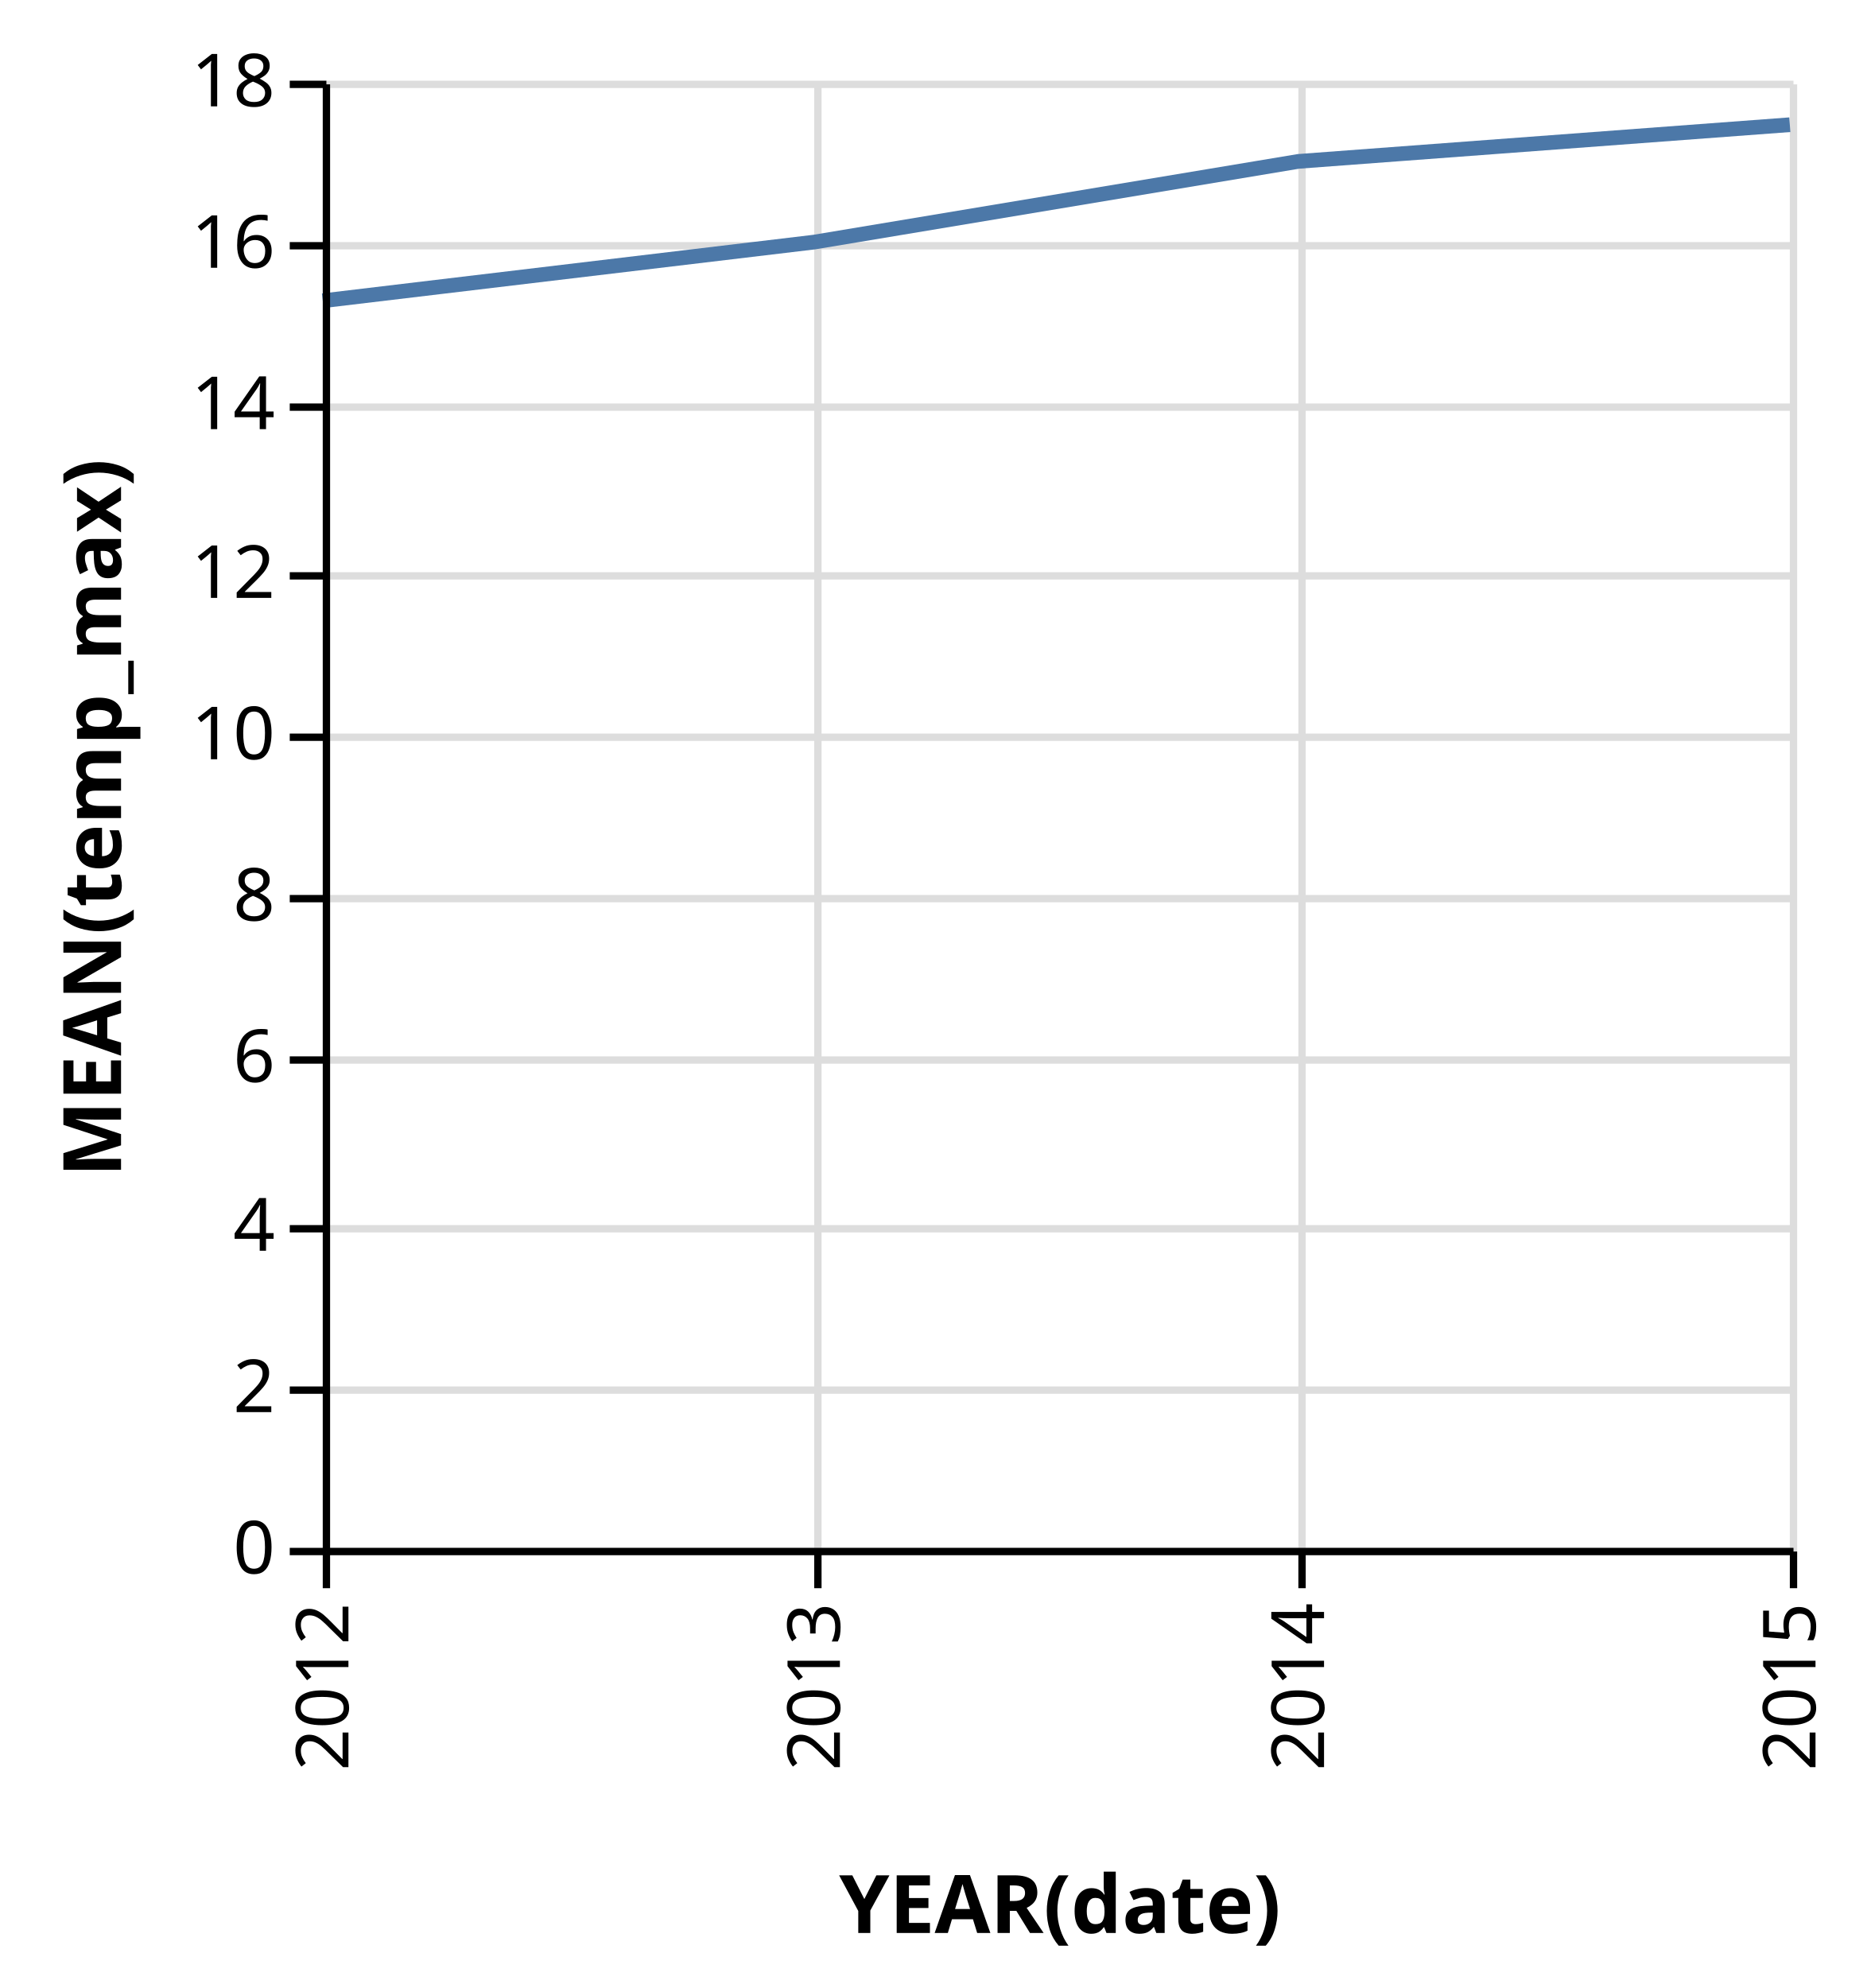
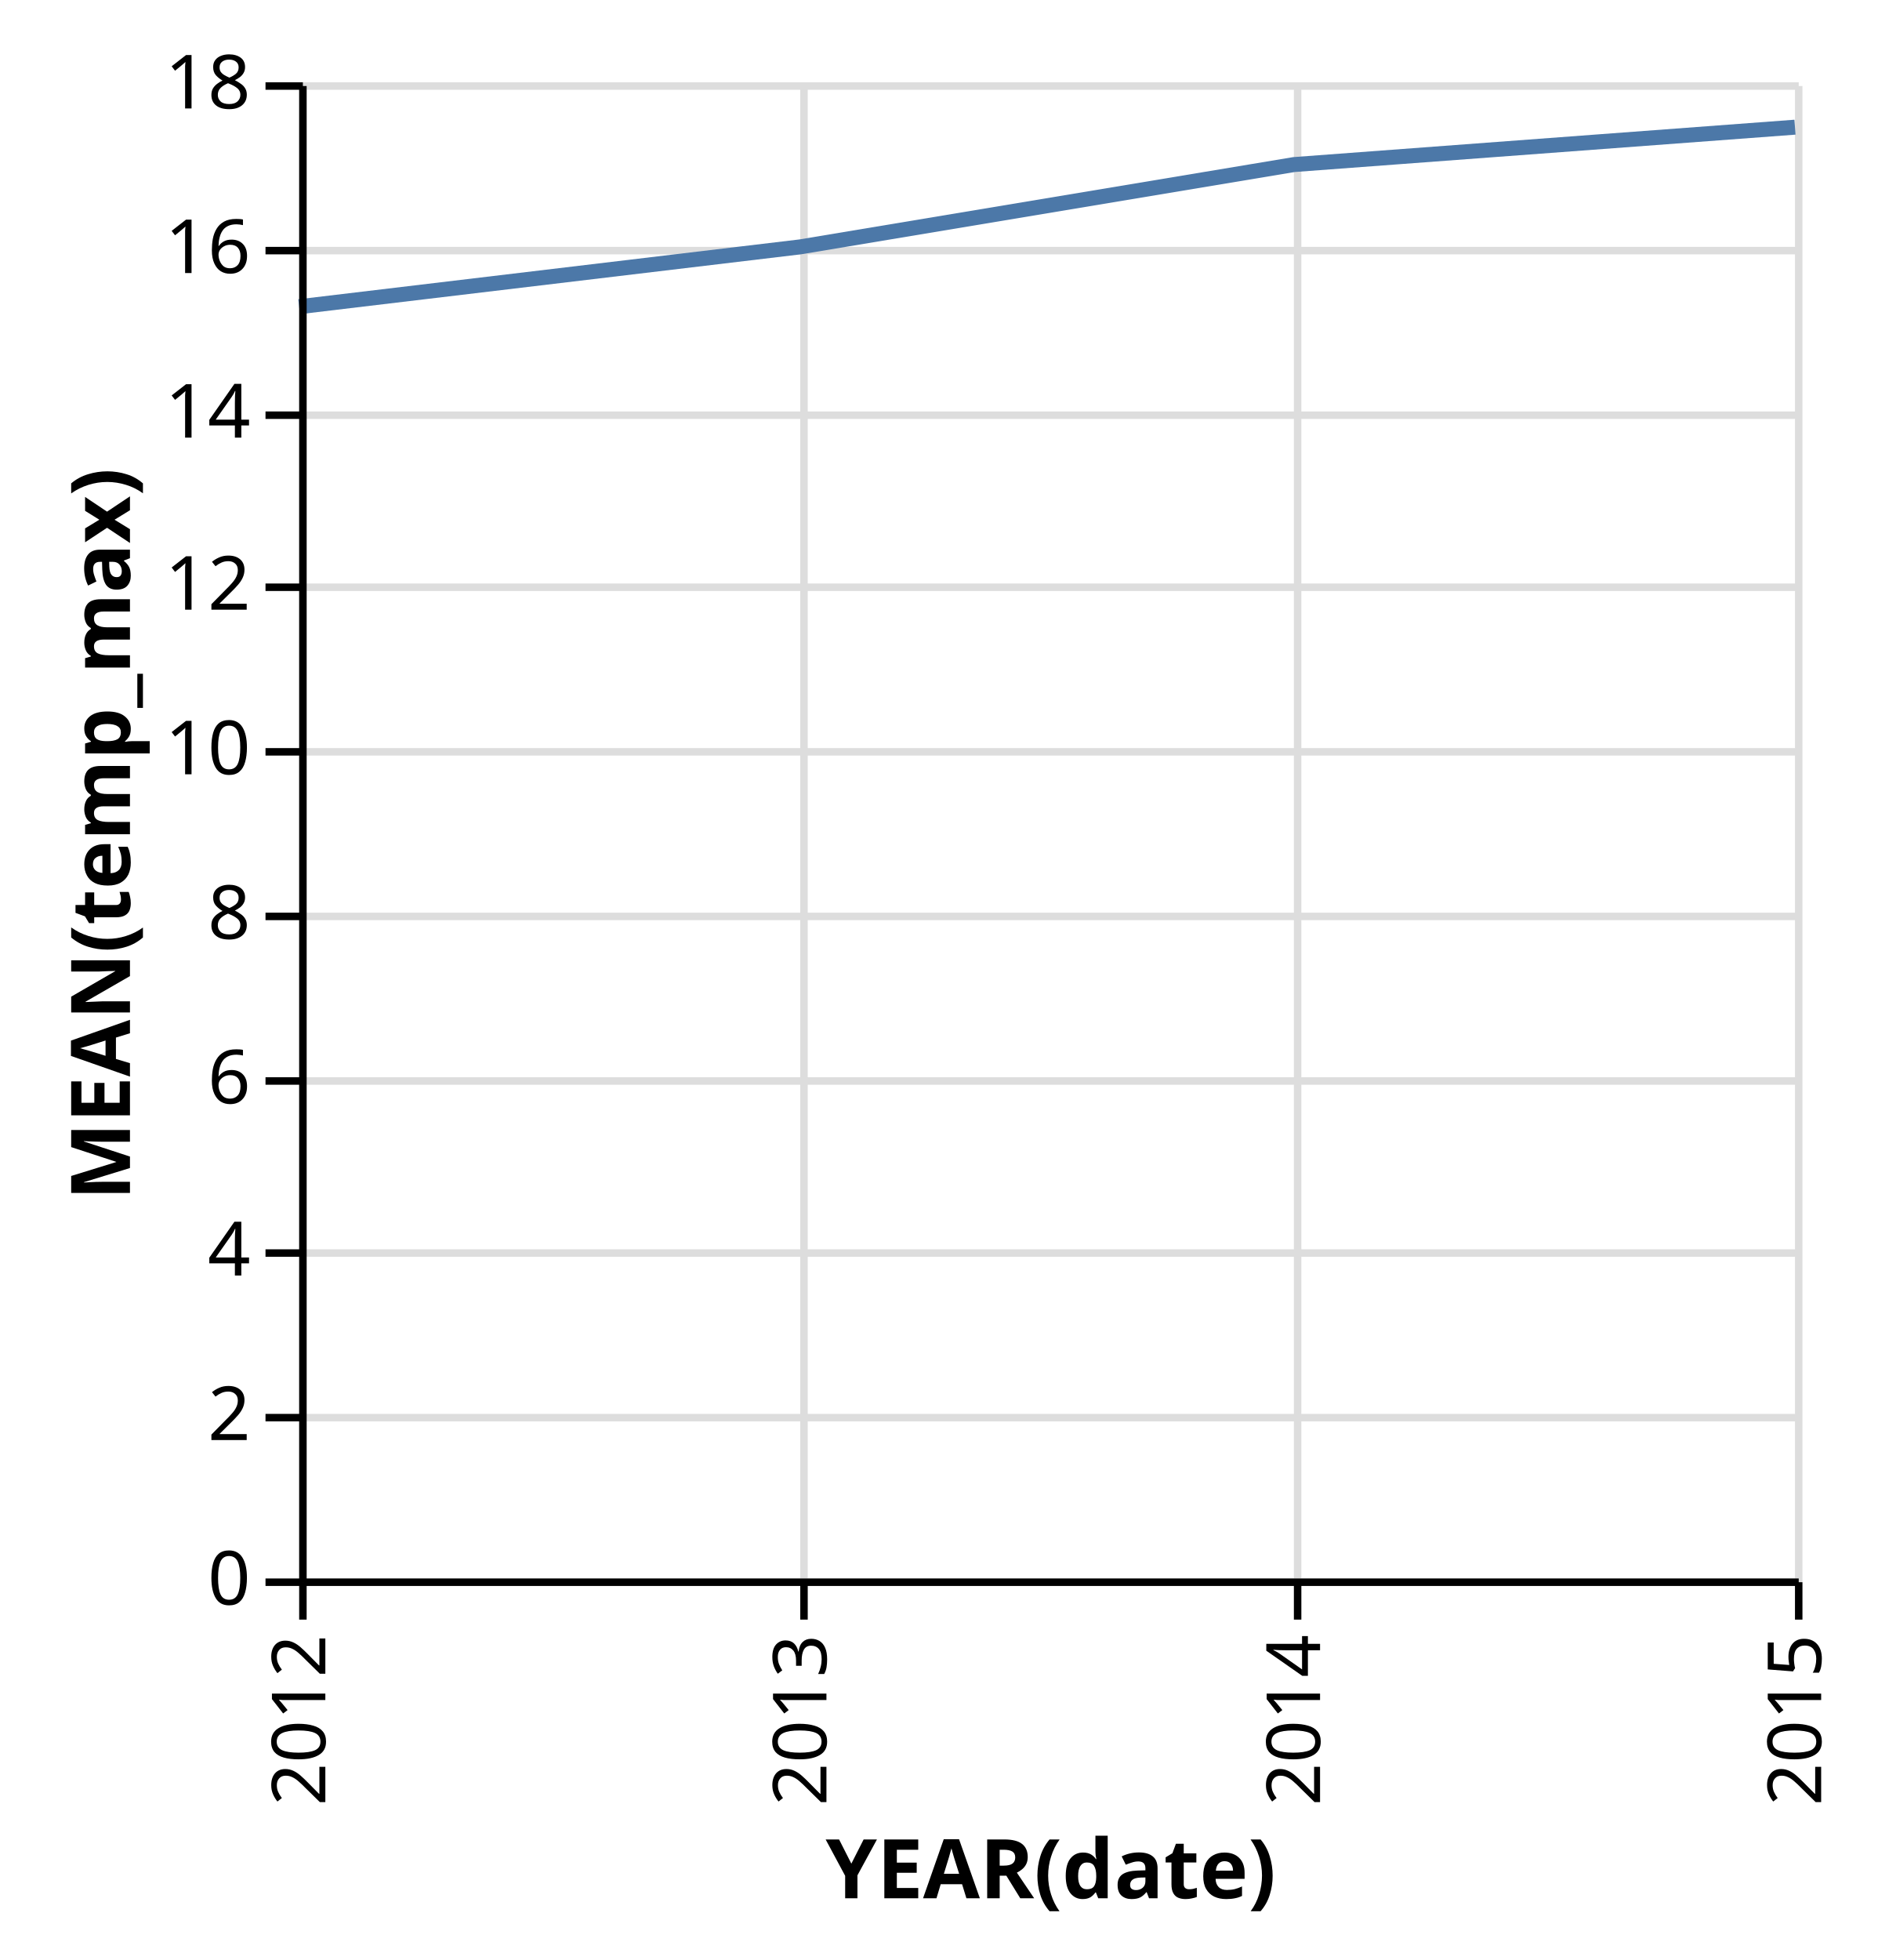
- <svg xmlns="http://www.w3.org/2000/svg" class="marks" width="255" height="271" viewBox="0 0 255 271" version="1.1">
-   <g transform="translate(44,11)">
+ <svg xmlns="http://www.w3.org/2000/svg" class="marks" width="251" height="262" viewBox="0 0 251 262" version="1.1">
+   <g transform="translate(40,11)">
    <g class="mark-group role-frame root">
      <g transform="translate(0,0)">
-         <path class="background" d="M0,0h200v200h-200Z" style="fill: none;" />
+         <path class="background" d="M0,0h200v200h-200Z" style="fill: transparent;" />
        <g>
          <g class="mark-group role-axis">
            <g transform="translate(0.5,200.5)">
              <path class="background" d="M0,0h0v0h0Z" style="pointer-events: none; fill: none;" />
              <g>
                <g class="mark-rule role-axis-grid" style="pointer-events: none;">
                  <line transform="translate(0,-200)" x2="0" y2="200" style="fill: none; stroke: #ddd; stroke-width: 1; stroke-dasharray: ; opacity: 1;" />
                  <line transform="translate(67,-200)" x2="0" y2="200" style="fill: none; stroke: #ddd; stroke-width: 1; stroke-dasharray: ; opacity: 1;" />
                  <line transform="translate(133,-200)" x2="0" y2="200" style="fill: none; stroke: #ddd; stroke-width: 1; stroke-dasharray: ; opacity: 1;" />
                  <line transform="translate(200,-200)" x2="0" y2="200" style="fill: none; stroke: #ddd; stroke-width: 1; stroke-dasharray: ; opacity: 1;" />
                </g>
              </g>
            </g>
          </g>
          <g class="mark-group role-axis">
            <g transform="translate(0.5,0.5)">
              <path class="background" d="M0,0h0v0h0Z" style="pointer-events: none; fill: none;" />
              <g>
                <g class="mark-rule role-axis-grid" style="pointer-events: none;">
                  <line transform="translate(0,200)" x2="200" y2="0" style="fill: none; stroke: #ddd; stroke-width: 1; stroke-dasharray: ; opacity: 1;" />
                  <line transform="translate(0,178)" x2="200" y2="0" style="fill: none; stroke: #ddd; stroke-width: 1; stroke-dasharray: ; opacity: 1;" />
                  <line transform="translate(0,156)" x2="200" y2="0" style="fill: none; stroke: #ddd; stroke-width: 1; stroke-dasharray: ; opacity: 1;" />
                  <line transform="translate(0,133)" x2="200" y2="0" style="fill: none; stroke: #ddd; stroke-width: 1; stroke-dasharray: ; opacity: 1;" />
                  <line transform="translate(0,111)" x2="200" y2="0" style="fill: none; stroke: #ddd; stroke-width: 1; stroke-dasharray: ; opacity: 1;" />
                  <line transform="translate(0,89)" x2="200" y2="0" style="fill: none; stroke: #ddd; stroke-width: 1; stroke-dasharray: ; opacity: 1;" />
                  <line transform="translate(0,67)" x2="200" y2="0" style="fill: none; stroke: #ddd; stroke-width: 1; stroke-dasharray: ; opacity: 1;" />
                  <line transform="translate(0,44)" x2="200" y2="0" style="fill: none; stroke: #ddd; stroke-width: 1; stroke-dasharray: ; opacity: 1;" />
                  <line transform="translate(0,22)" x2="200" y2="0" style="fill: none; stroke: #ddd; stroke-width: 1; stroke-dasharray: ; opacity: 1;" />
                  <line transform="translate(0,0)" x2="200" y2="0" style="fill: none; stroke: #ddd; stroke-width: 1; stroke-dasharray: ; opacity: 1;" />
                </g>
              </g>
            </g>
          </g>
-           <g class="mark-group role-scope nested_main_group">
-             <g transform="translate(0,0)">
-               <path class="background" d="M0,0h200v200h-200Z" style="fill: transparent;" />
-               <g>
-                 <g class="mark-line role-mark marks">
-                   <path d="M200,6L133,11L67,22L0,30" style="fill: none; stroke: #4c78a8; stroke-width: 2;" />
-                 </g>
-               </g>
-             </g>
+           <g class="mark-line role-mark marks">
+             <path d="M200,6L133,11L67,22L0,30" style="fill: none; stroke: #4c78a8; stroke-width: 2;" />
          </g>
          <g class="mark-group role-axis">
            <g transform="translate(0.5,200.5)">
              <path class="background" d="M0,0h0v0h0Z" style="pointer-events: none; fill: none;" />
              <g>
                <g class="mark-rule role-axis-tick" style="pointer-events: none;">
                  <line transform="translate(0,0)" x2="0" y2="5" style="fill: none; stroke: #000; stroke-width: 1; opacity: 1;" />
                  <line transform="translate(67,0)" x2="0" y2="5" style="fill: none; stroke: #000; stroke-width: 1; opacity: 1;" />
                  <line transform="translate(133,0)" x2="0" y2="5" style="fill: none; stroke: #000; stroke-width: 1; opacity: 1;" />
                  <line transform="translate(200,0)" x2="0" y2="5" style="fill: none; stroke: #000; stroke-width: 1; opacity: 1;" />
                </g>
                <g class="mark-text role-axis-label" style="pointer-events: none;">
                  <text text-anchor="end" transform="translate(0,7) rotate(270) translate(0,3)" style="font: 10px sans-serif; fill: #000; opacity: 1;">2012</text>
                  <text text-anchor="end" transform="translate(67,7) rotate(270) translate(0,3)" style="font: 10px sans-serif; fill: #000; opacity: 1;">2013</text>
                  <text text-anchor="end" transform="translate(133,7) rotate(270) translate(0,3)" style="font: 10px sans-serif; fill: #000; opacity: 1;">2014</text>
                  <text text-anchor="end" transform="translate(200,7) rotate(270) translate(0,3)" style="font: 10px sans-serif; fill: #000; opacity: 1;">2015</text>
                </g>
                <g class="mark-rule role-axis-domain" style="pointer-events: none;">
                  <line transform="translate(0,0)" x2="200" y2="0" style="fill: none; stroke: #000; stroke-width: 1; opacity: 1;" />
                </g>
                <g class="mark-text role-axis-title" style="pointer-events: none;">
-                   <text text-anchor="middle" transform="translate(100,52)" style="font: bold 11px sans-serif; fill: #000; opacity: 1;">YEAR(date)</text>
+                   <text text-anchor="middle" transform="translate(100,42.24609)" style="font: bold 11px sans-serif; fill: #000; opacity: 1;">YEAR(date)</text>
                </g>
              </g>
            </g>
          </g>
          <g class="mark-group role-axis">
            <g transform="translate(0.5,0.5)">
              <path class="background" d="M0,0h0v0h0Z" style="pointer-events: none; fill: none;" />
              <g>
                <g class="mark-rule role-axis-tick" style="pointer-events: none;">
                  <line transform="translate(0,200)" x2="-5" y2="0" style="fill: none; stroke: #000; stroke-width: 1; opacity: 1;" />
                  <line transform="translate(0,178)" x2="-5" y2="0" style="fill: none; stroke: #000; stroke-width: 1; opacity: 1;" />
                  <line transform="translate(0,156)" x2="-5" y2="0" style="fill: none; stroke: #000; stroke-width: 1; opacity: 1;" />
                  <line transform="translate(0,133)" x2="-5" y2="0" style="fill: none; stroke: #000; stroke-width: 1; opacity: 1;" />
                  <line transform="translate(0,111)" x2="-5" y2="0" style="fill: none; stroke: #000; stroke-width: 1; opacity: 1;" />
                  <line transform="translate(0,89)" x2="-5" y2="0" style="fill: none; stroke: #000; stroke-width: 1; opacity: 1;" />
                  <line transform="translate(0,67)" x2="-5" y2="0" style="fill: none; stroke: #000; stroke-width: 1; opacity: 1;" />
                  <line transform="translate(0,44)" x2="-5" y2="0" style="fill: none; stroke: #000; stroke-width: 1; opacity: 1;" />
                  <line transform="translate(0,22)" x2="-5" y2="0" style="fill: none; stroke: #000; stroke-width: 1; opacity: 1;" />
                  <line transform="translate(0,0)" x2="-5" y2="0" style="fill: none; stroke: #000; stroke-width: 1; opacity: 1;" />
                </g>
                <g class="mark-text role-axis-label" style="pointer-events: none;">
                  <text text-anchor="end" transform="translate(-7,203)" style="font: 10px sans-serif; fill: #000; opacity: 1;">0</text>
                  <text text-anchor="end" transform="translate(-7,181)" style="font: 10px sans-serif; fill: #000; opacity: 1;">2</text>
                  <text text-anchor="end" transform="translate(-7,159)" style="font: 10px sans-serif; fill: #000; opacity: 1;">4</text>
                  <text text-anchor="end" transform="translate(-7,136)" style="font: 10px sans-serif; fill: #000; opacity: 1;">6</text>
                  <text text-anchor="end" transform="translate(-7,114)" style="font: 10px sans-serif; fill: #000; opacity: 1;">8</text>
                  <text text-anchor="end" transform="translate(-7,92)" style="font: 10px sans-serif; fill: #000; opacity: 1;">10</text>
                  <text text-anchor="end" transform="translate(-7,70)" style="font: 10px sans-serif; fill: #000; opacity: 1;">12</text>
                  <text text-anchor="end" transform="translate(-7,47)" style="font: 10px sans-serif; fill: #000; opacity: 1;">14</text>
                  <text text-anchor="end" transform="translate(-7,25)" style="font: 10px sans-serif; fill: #000; opacity: 1;">16</text>
                  <text text-anchor="end" transform="translate(-7,3)" style="font: 10px sans-serif; fill: #000; opacity: 1;">18</text>
                </g>
                <g class="mark-rule role-axis-domain" style="pointer-events: none;">
                  <line transform="translate(0,200)" x2="0" y2="-200" style="fill: none; stroke: #000; stroke-width: 1; opacity: 1;" />
                </g>
                <g class="mark-text role-axis-title" style="pointer-events: none;">
-                   <text text-anchor="middle" transform="translate(-26,100) rotate(-90) translate(0,-2)" style="font: bold 11px sans-serif; fill: #000; opacity: 1;">MEAN(temp_max)</text>
+                   <text text-anchor="middle" transform="translate(-21.12305,100) rotate(-90) translate(0,-2)" style="font: bold 11px sans-serif; fill: #000; opacity: 1;">MEAN(temp_max)</text>
                </g>
              </g>
            </g>
          </g>
        </g>
      </g>
    </g>
  </g>
</svg>
